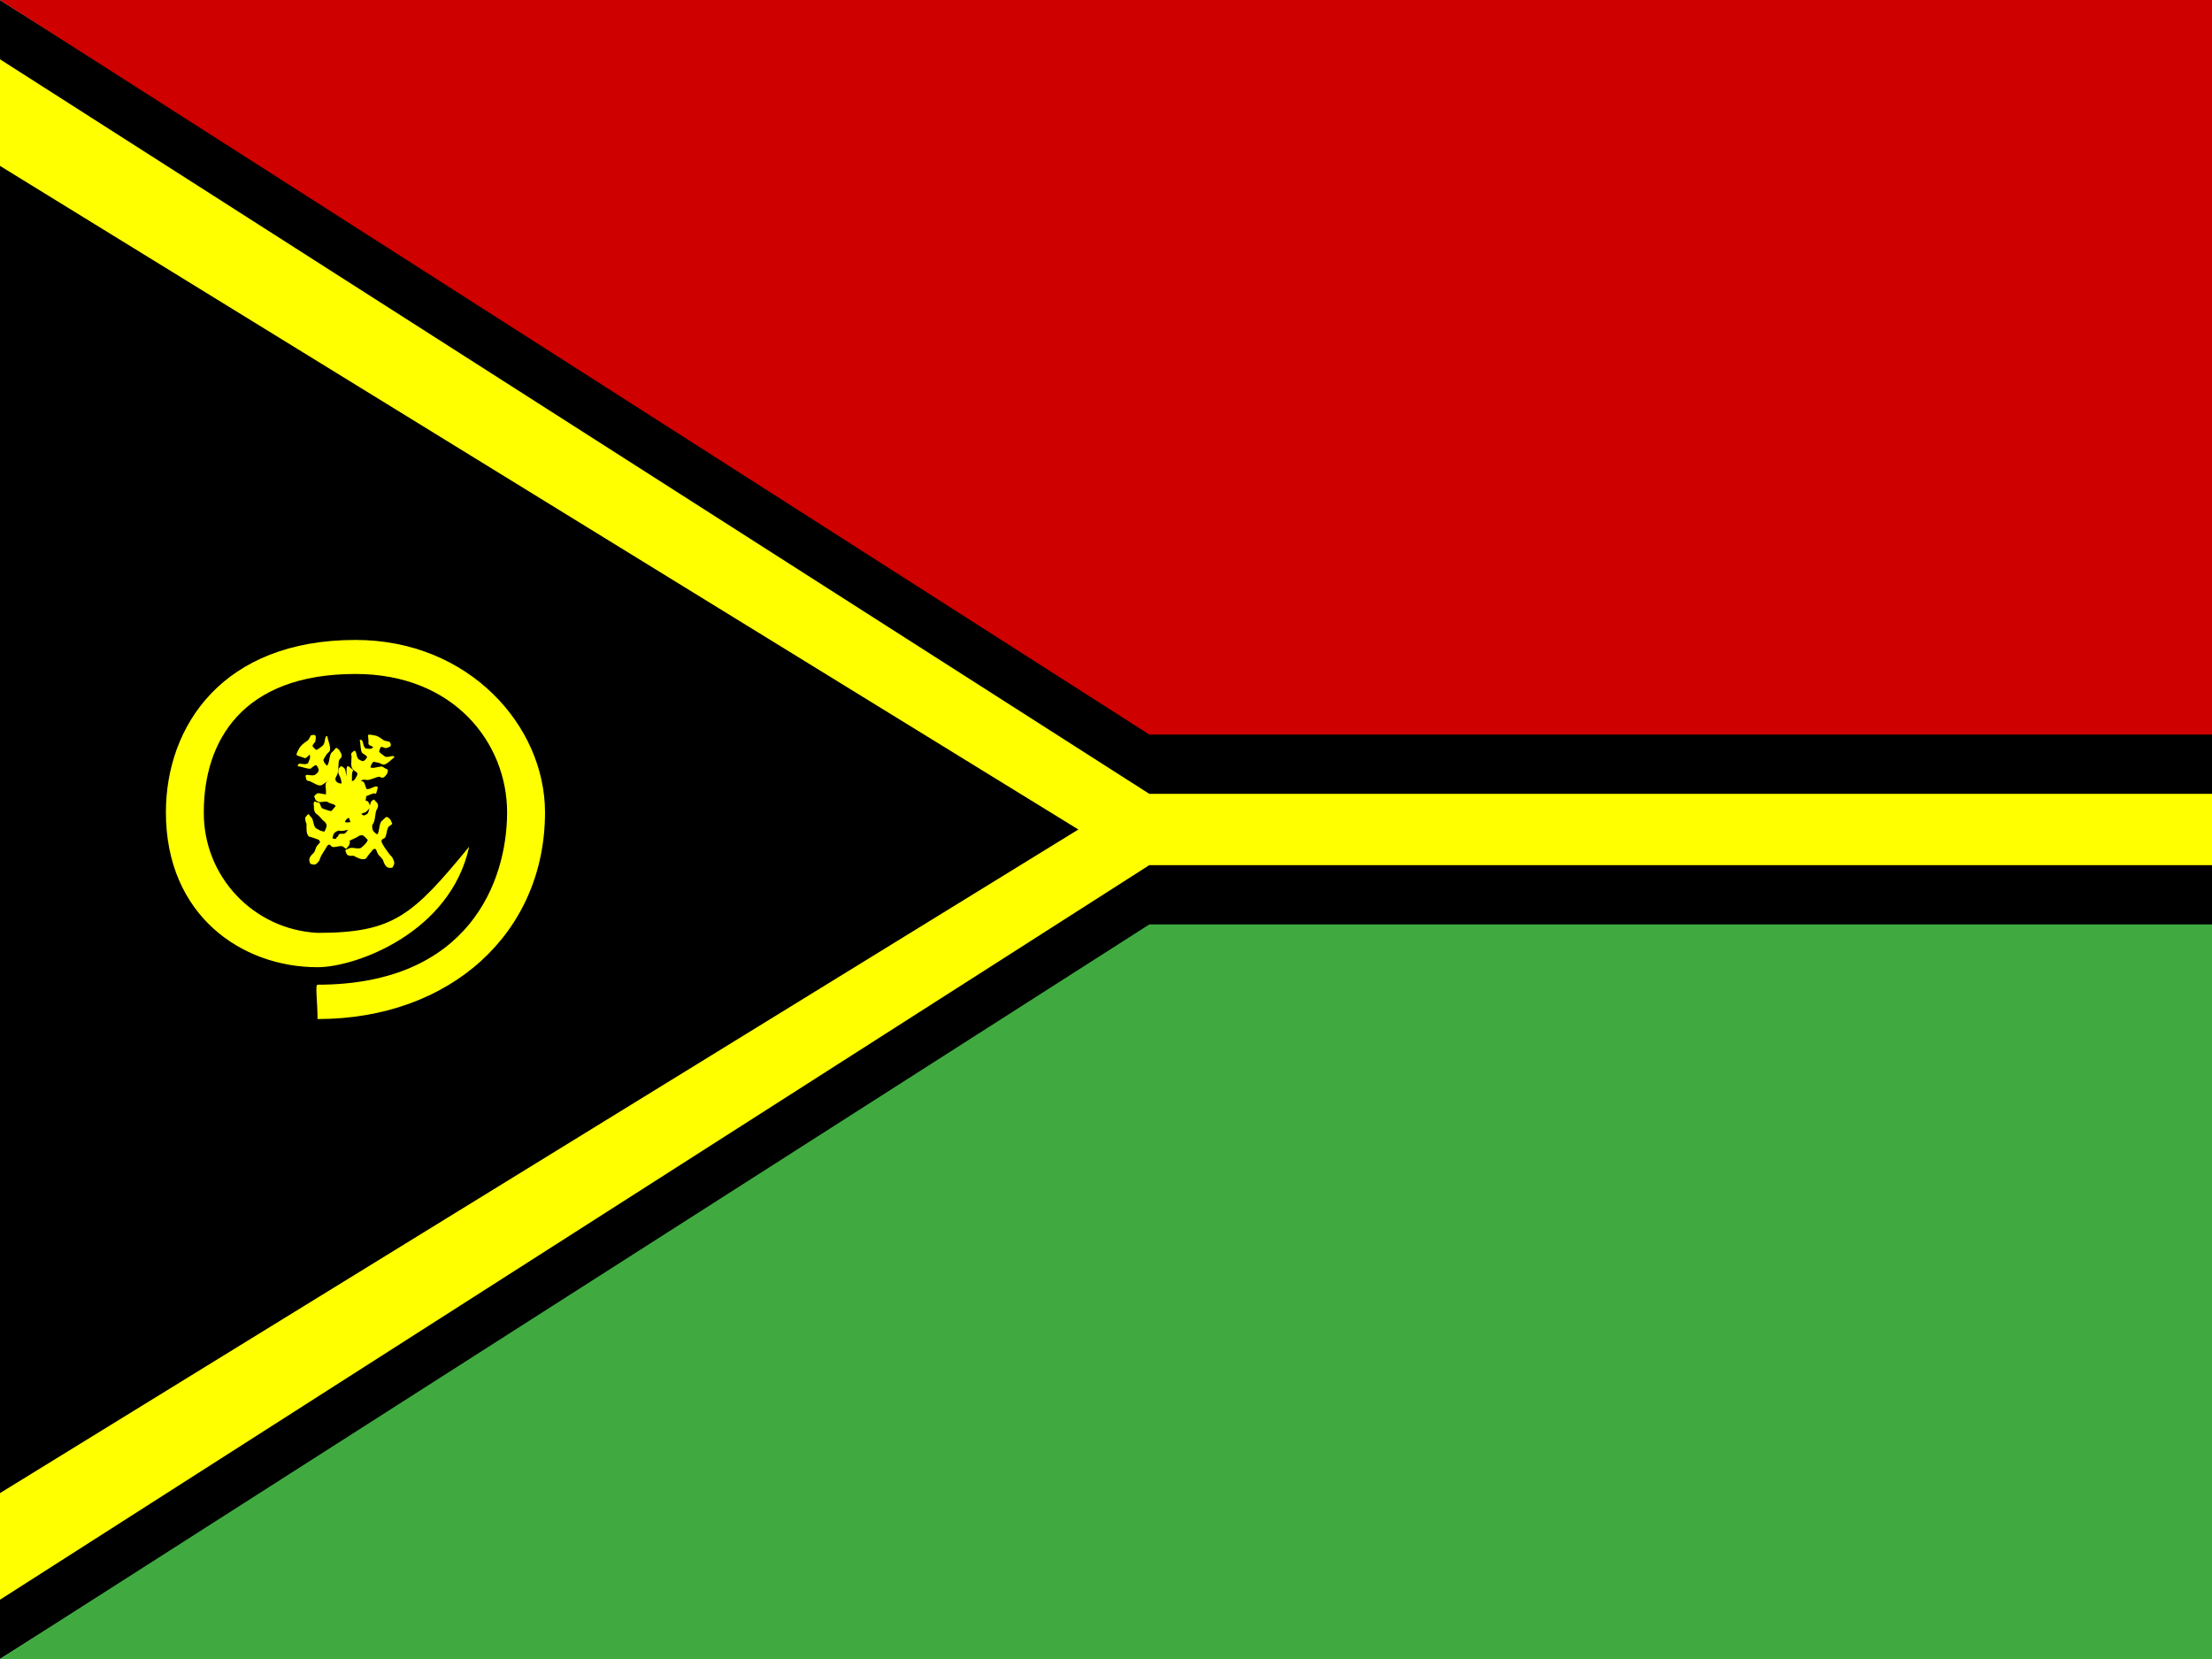
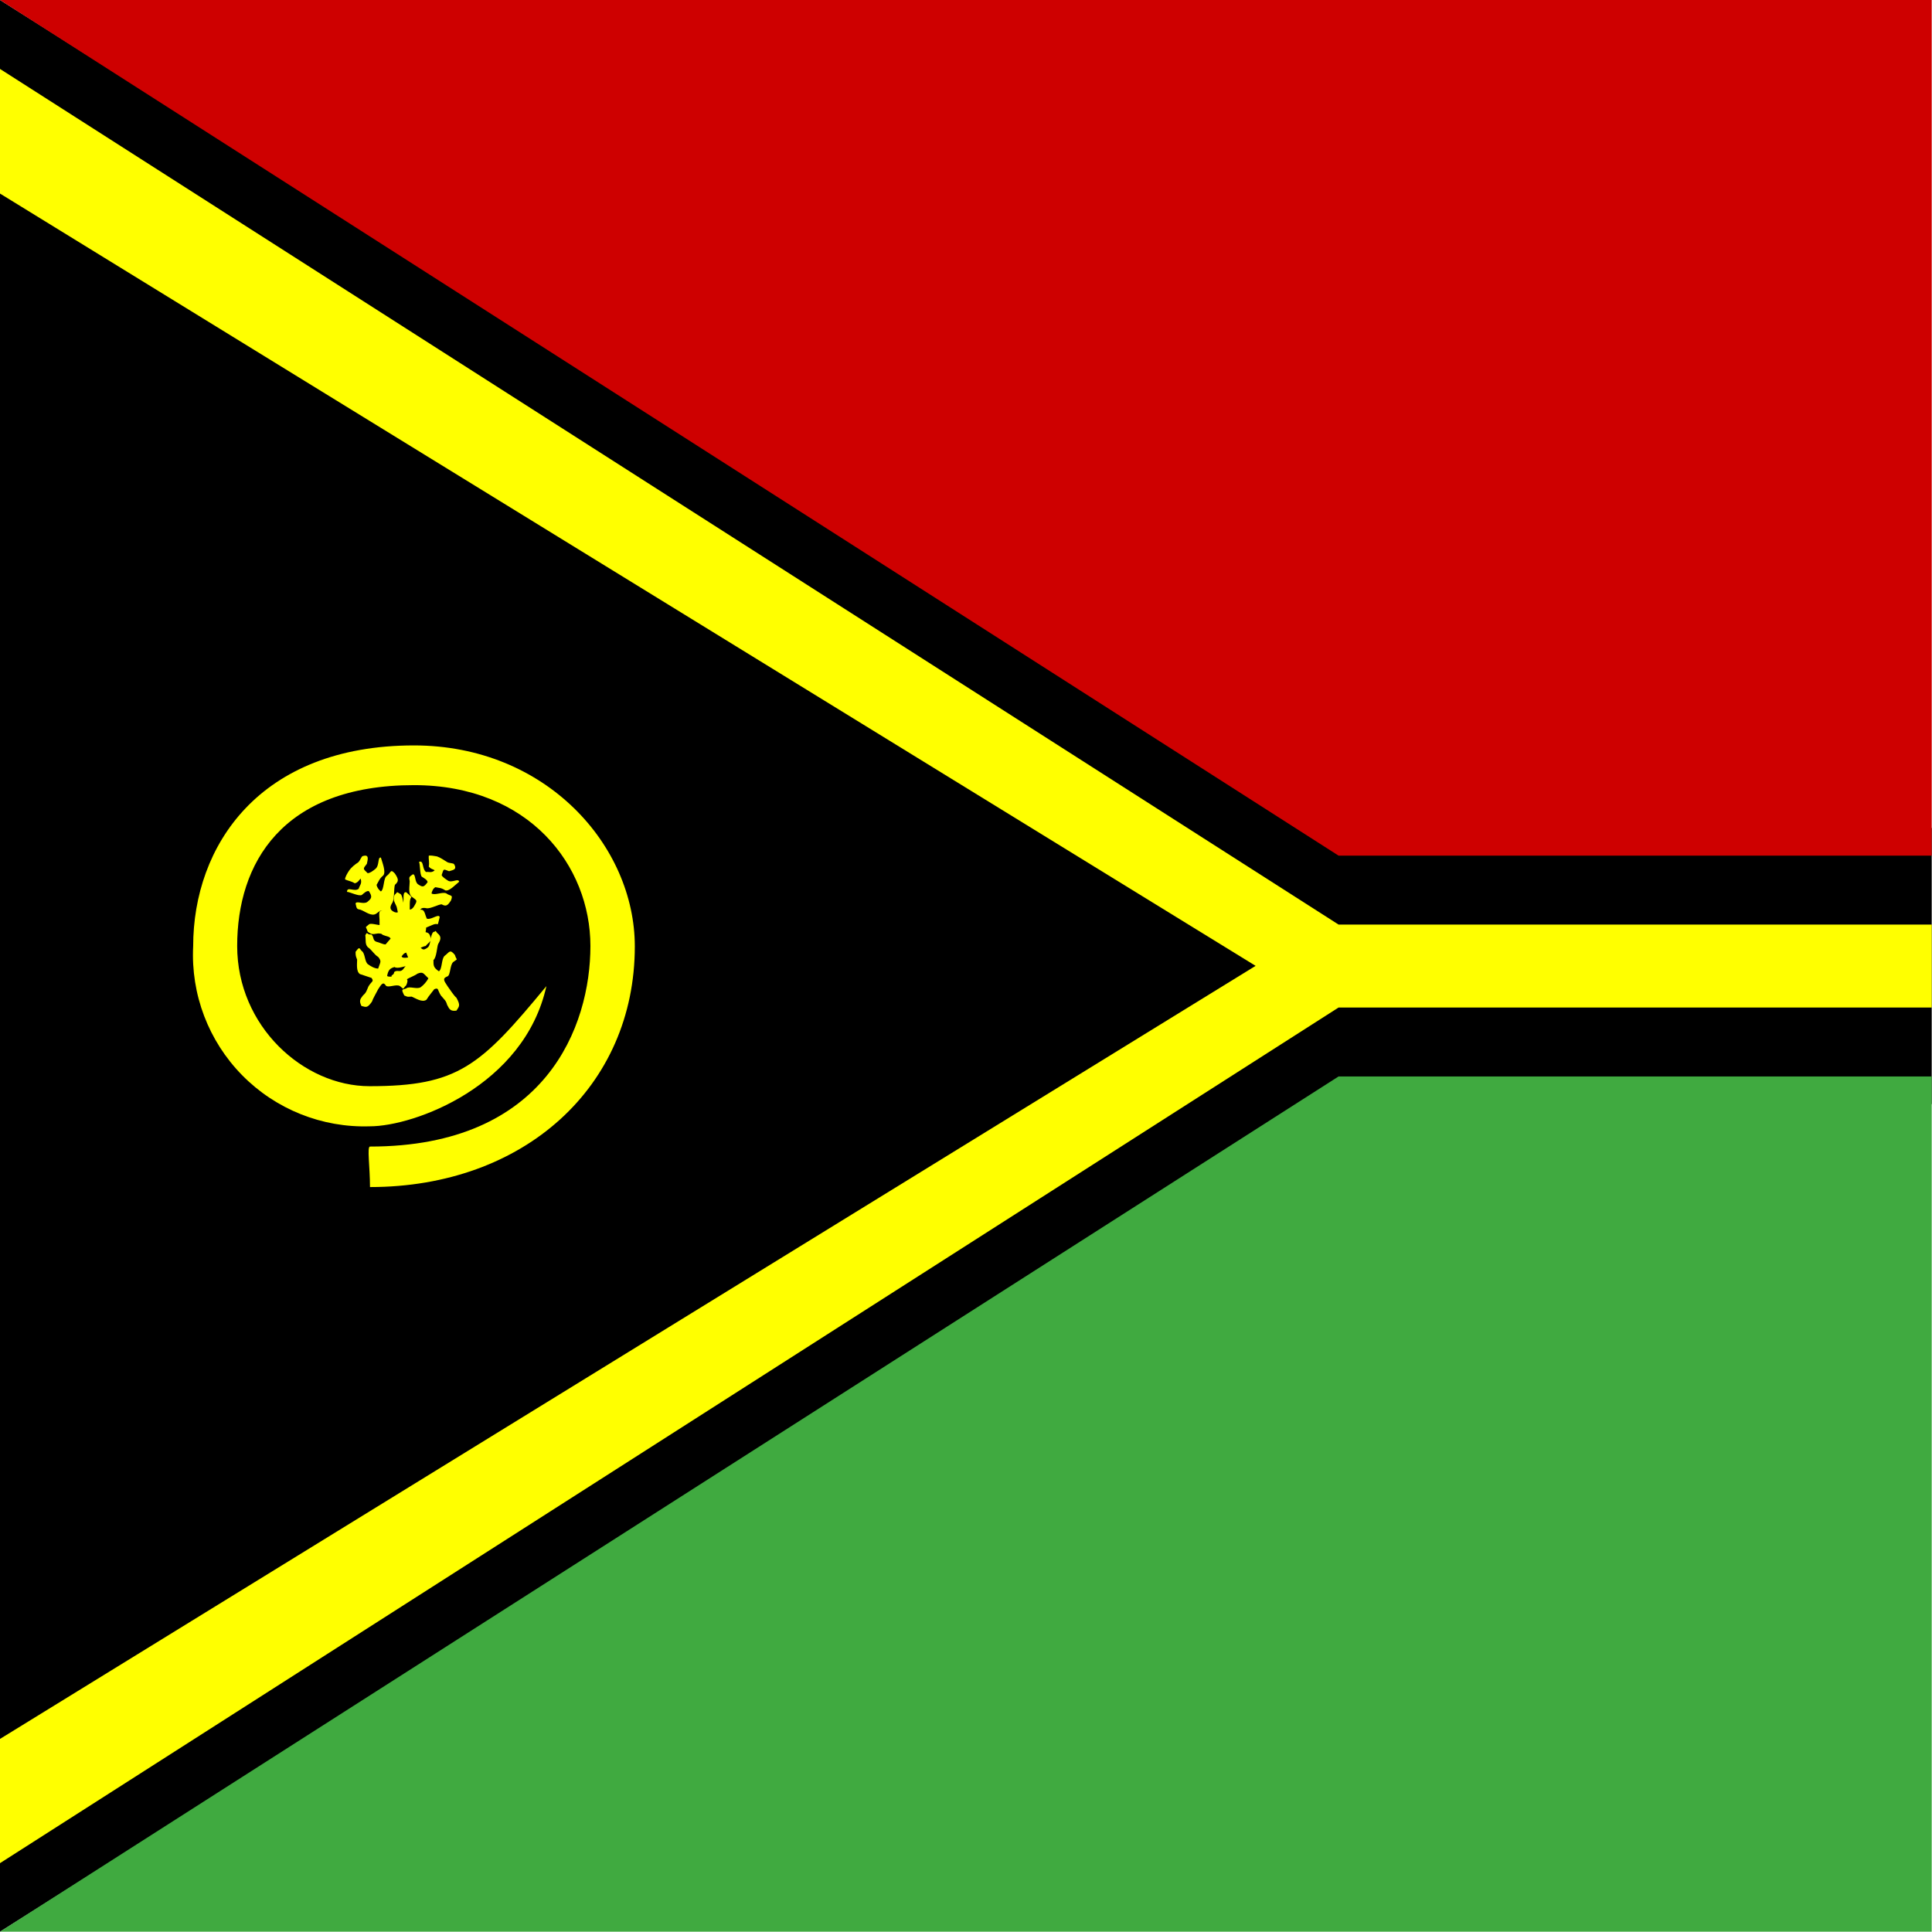
- <svg xmlns="http://www.w3.org/2000/svg" id="flag-icon-css-vu" viewBox="0 0 640 480">
+ <svg xmlns="http://www.w3.org/2000/svg" id="flag-icon-css-vu" viewBox="0 0 512 512">
  <defs>
    <clipPath id="a">
-       <path fill-opacity=".7" d="M0 0h682.7v512H0z" />
+       <path fill-opacity=".7" d="M0 0h496v496H0z" />
    </clipPath>
  </defs>
-   <g clip-path="url(#a)" transform="scale(.9375)">
+   <g clip-path="url(#a)" transform="scale(1.0321)">
    <g fill-rule="evenodd">
-       <path d="M0 0l347.4 219.4H768v73.2H347.4L0 512V0z" />
-       <path fill="#ff0" d="M0 493.7L354.7 267H768v-22H354.7L0 18.3v32.9L332.8 256 0 460.8v32.9z" />
-       <path fill="#40aa40" d="M0 512l354.7-226.7H768V512H0z" />
-       <path fill="#ce0000" d="M0 0l354.7 226.7H768V0H0z" />
-       <path fill="#ff0" d="M95.8 266.6c1.2.3 1.6.6 2.8-1.1.2-1 1-2.2 1.7-3.3.8-1.5 1.2-2 2-1 .6.7 2.8-.5 3.6.1 1.4 1 .6.8 1.7-.2.9-1.8.1-1.6-1-2.4-1-.6-3.1.6-4 0 .3-1.8.9-2 2-2.4.8.5 3.1-.4 3.8-.4 1 .2 2 .3 2.3-1.2.5-1 .3-.3-.2-1-.8-.7-3 .5-3.9 0-1-.9-.9-1.2-.2-2.6.8-.5 1.5-.3 2.6.4 1 .8 2.8-.7 3.8-.8.9-1 1.9-1.3 1.2-2.5-.3-1-.6-1-1.8-1.3-1.2-.8-2.8.7-3.3-.5 1-1.4 1.3-1.1 2.5-.3.8.2 3-1.1 3.8-1.2 1.1-.3.6 1 1.4-1.8-.3-1.2-2.3.7-3.4.4-1 .2-2-.2-2-1.4 0-1.5.8-1.6 1.9-1.4 1 .2 3.1-1 4-1 1 .6 1.5.4 2.4-1 .6-1.7-.1-1-1.3-2-.8-.5-3 .7-3.9.1.2-.6.5-1.4 1-1.7.9.2 1.6.2 2.7.8 1 .5 2.8-1.5 3.7-2.2-.2-1-2 .4-3-.3-.6-.5-1.5-1-1.7-1.5.6-1.7.3-1.6 2-1 .8-.3 2.3-.3 1.3-1.9-.2-.2-1-.2-1.8-.5-.9-.6-1.7-1.3-2.7-1.5-.7-.1-1.7-.4-2.2-.2 0 1 .2 1.6.1 2.8.5.7 1.3.7 1.5 1-.9.8-1.4.4-2.3.4-1.2-.7-.5-3.1-1.9-2.6.3.7.2 3.4.8 4 .6.4 1.4.8 1.5 1.3-1 1.5-1.3 1.4-2.5.7-1-.6-.6-2.8-1.5-2.7-1 .8-1 .7-.8 1.8 0 1.4-.5 3.4.7 4.2 1.3 1 1.5.8.4 2.7-.7.9-1.1.7-2 .3-.9-.6-.7-3-1.4-3.7-1.4-.8-.6-.8-1.7.2-.3 1.3 0 1.6.5 2.7.4.7.4 3 1.2 3.2 1.2.7 1.3.6-.2 2-1 0-1.6.3-2.4-.7-1-.8-.4-3.2-1.7-3.2-1.2.1-1.5.1-1.4 1.8.3 1.5-.3 3.8.9 4.7 1.1.5 1.8.4 2.2 1.1-.4.3-1 1.3-1.4 1.5-.8 0-1.6-.5-2.5-.7-1-.5-.5-1.4-1.4-2-1 .3-1-1-1.5.3.2 1.2-.2 2.6 1 3.4.8.5 1.5 1.7 2.4 2.3 1 1.2.6 1.4 0 3-.9.1-1.8-.5-2.7-1-.9-.7-.7-3-1.6-3.5-.7-.8-.5-1.4-1.7.2 0 1 .1 1.2.4 2 0 1-.2 3.2.8 3.9 1 .2 2.2.7 3 1 .8 1 .1.8-.8 2.2-.5 1.4-.5 1.7-1.4 2.4-.8 1-1 1.5-.4 2.8z" />
-       <path fill="#ff0" d="M121 267.9c.7-1.2 1.1-1.4 0-3.4-.8-.7-1.6-2-2.4-3.1-1-1.6-1.3-2.2 0-2.7.8-.3.6-3 1.5-3.7 1.4-1.1 1-.3.5-1.9-1.4-1.7-1.5-.8-2.7.2-1 .7-.7 3.5-1.5 4.2-1.6-1-1.6-1.8-1.5-3 .9-.7.9-3.6 1.2-4.3.6-1 1-2-.2-2.9-.8-1-.2-.4-1-.3-1 .7-.7 3.5-1.6 4.2-1.2.8-1.4.5-2.4-.8-.1-1 .3-1.7 1.4-2.6 1.1-.8.5-3.3.8-4.3-.6-1.4-.5-2.6-1.8-2.4-1 0-1.2.3-2 1.5-1.2 1-.4 3.2-1.8 3.2-.9-1.6-.4-1.8.8-2.8.5-.7.2-3.7.4-4.5.2-1.2 1-.2-1.1-2-1.2-.3-.2 2.6-1 3.6-.3 1.2-1 2-2 1.6-1.5-.6-1.2-1.5-.6-2.5s.3-3.8.7-4.7c1-1 1-1.4 0-3-1.3-1.4-1-.3-2.2.6-1 .7-.7 3.5-1.6 4.2-.5-.5-1-1-1.1-1.8.5-.8.7-1.6 1.8-2.5.8-.9-.4-3.5-.6-4.8-1-.2-.4 2.2-1.5 3-.7.5-1.4 1.2-2 1.2-1.3-1.3-1.4-1-.2-2.5.1-1 .7-2.5-1.2-2-.3 0-.5 1-1.1 1.6-1 .7-1.9 1.3-2.5 2.2-.4.7-1 1.7-1 2.3.8.5 1.5.5 2.6 1 .8-.2 1.2-1 1.5-1.1.3 1.2-.2 1.6-.5 2.6-1.2 1-3.2-.7-3.2 1 .8-.1 3.2 1 4 .7.6-.5 1.3-1.2 1.8-1 1 1.5.8 1.9-.3 2.8-1 .8-3-.4-3.1.5.3 1.4.2 1.4 1.3 1.6 1.3.5 2.9 1.9 4 1 1.5-1 1.5-1.3 2.7.6.6 1.1.3 1.5-.5 2.2-.9.8-3-.4-4 0-1.2 1.2-.9.4-.4 2 1 .8 1.4.7 2.7.5.8-.2 3 .8 3.4 0 1.1-1 1-1.1 1.7 1-.4 1.2-.3 1.8-1.6 2.3-1.1.8-3-.9-3.6.5-.4 1.4-.5 1.7 1.1 2.2 1.5.3 3.4 1.8 4.7 1 .9-1 1-1.8 1.9-2 .1.6.7 1.6.7 2.1-.2.9-1 1.5-1.6 2.4-.8.9-1.5 0-2.3.7-.1 1.1-1.4.6-.3 1.7 1 .2 2.3 1.2 3.4.4.9-.7 2.3-1 3.1-1.7 1.5-.6 1.5 0 2.8 1.2-.3 1-1.2 1.7-2 2.4-1 .7-3-.4-3.9.3-1 .5-1.4 0-.5 1.9 1 .5 1.2.3 2 .3 1 .5 2.8 1.6 3.9.8.6-1 1.6-2 2.2-2.8 1.1-.4.7.2 1.6 1.7 1.1 1.2 1.4 1.3 1.7 2.5.6 1.2 1 1.7 2.4 1.5z" />
-       <path fill="#ff0" d="M98 314.5c0-5.3-.8-10.6 0-10.6 46.8 0 58.5-32 58.5-53.2S140.3 208 109.7 208c-35 0-46.8 20.8-46.8 42.6A37 37 0 0 0 98 287.9c23.4 0 29.3-5.3 46.8-26.6-5.8 26.6-35 37.2-46.8 37.2-23.4 0-46.8-16-46.8-47.8 0-26.6 17.5-53.2 58.5-53.2 35.1 0 58.5 26.6 58.5 53.2 0 37.2-29.2 63.8-70.2 63.8z" />
+       <path d="M0 0l336.6 212.6h407.5v70.9H336.6L0 496V0z" />
+       <path fill="#ff0" d="M0 478.4l343.7-219.7h400.4v-21.3H343.7L0 17.7v32L322.4 248 0 446.5v31.8z" />
+       <path fill="#40aa40" d="M0 496l343.7-219.6h400.4V496H0z" />
+       <path fill="#ce0000" d="M0 0l343.7 219.7h400.4V0H0z" />
+       <path fill="#ff0" d="M92.8 258.3c1.2.3 1.5.6 2.7-1.1.3-.9 1-2 1.6-3.2.9-1.4 1.3-2 2-.9.6.6 2.7-.5 3.6.1 1.3 1 .5.8 1.6-.2.8-1.8 0-1.6-1.1-2.4-.8-.5-3 .6-3.8 0 .3-1.7.9-2 1.9-2.3.8.6 3-.4 3.8-.4 1 .2 1.8.3 2.1-1.1.5-1 .3-.3 0-1-1-.6-3 .5-3.9 0-1-.9-.9-1.2-.2-2.5.8-.5 1.4-.3 2.5.4 1 .7 2.7-.7 3.7-.8.8-1 1.8-1.3 1.2-2.4-.3-1-.6-1-1.8-1.3-1.2-.8-2.7.7-3.2-.5 1-1.3 1.3-1 2.5-.3.7.3 3-1 3.6-1.1 1.1-.3.6.9 1.3-1.8-.2-1-2.1.7-3.2.4-1 .2-1.9-.2-2-1.3 0-1.5.8-1.6 1.8-1.4 1 .2 3.1-1 3.9-1 1.1.6 1.5.4 2.4-1 .6-1.6-.1-1-1.2-1.8-.9-.5-3 .6-3.8 0 .1-.5.4-1.3 1-1.6.8.2 1.5.1 2.5.8 1 .4 2.7-1.5 3.6-2.2-.2-1-1.9.4-2.9-.3-.6-.4-1.4-.9-1.6-1.4.6-1.7.3-1.6 1.9-1 .8-.3 2.2-.3 1.3-1.8-.2-.3-1-.2-1.7-.5-1-.6-1.8-1.2-2.7-1.5-.6-.1-1.6-.3-2.1-.2-.1 1 .2 1.6 0 2.8.5.7 1.3.7 1.5 1-.9.7-1.3.3-2.2.4-1.1-.8-.5-3.1-1.8-2.6.3.7.2 3.3.7 3.8.6.4 1.4.8 1.5 1.4-1 1.4-1.3 1.3-2.4.6-1-.6-.6-2.7-1.4-2.6-1 .7-1 .7-.8 1.8 0 1.3-.5 3.2.6 4 1.3 1 1.5.8.4 2.6-.7.9-1.1.7-2 .3-.8-.6-.6-2.8-1.3-3.6-1.3-.7-.6-.7-1.6.2-.4 1.3-.1 1.6.4 2.7.4.6.4 3 1.2 3 1.2.8 1.2.6-.2 2-1 0-1.5.3-2.3-.7-1-.7-.4-3-1.7-3.1-1.2.1-1.4.1-1.3 1.7.2 1.5-.3 3.7.8 4.6 1.1.5 1.8.4 2.1 1l-1.3 1.5c-.7 0-1.5-.5-2.4-.7-1-.4-.5-1.3-1.3-1.9-1 .3-1-1-1.5.3.2 1.1-.2 2.5.9 3.2.8.6 1.5 1.8 2.4 2.3 1 1.2.5 1.4 0 3-.8 0-1.8-.5-2.6-1.1-.9-.6-.7-2.8-1.6-3.4-.7-.7-.5-1.3-1.6.2 0 1.1.1 1.2.4 2 0 1-.3 3 .7 3.7l3 1c.7 1 0 .8-.8 2.2-.6 1.4-.6 1.6-1.4 2.3-.8 1-1 1.4-.4 2.7z" />
+       <path fill="#ff0" d="M117.2 259.5c.7-1.1 1.1-1.3 0-3.3-.7-.6-1.5-1.9-2.3-3-1-1.5-1.3-2 0-2.5.8-.3.6-3 1.5-3.7 1.3-1 .9-.2.4-1.8-1.3-1.6-1.4-.7-2.6.2-.9.7-.6 3.4-1.5 4-1.5-1-1.4-1.6-1.4-2.9.8-.6.9-3.4 1.2-4.1.6-1 1-1.9-.2-2.8-.8-1-.2-.4-1-.3-.9.7-.6 3.4-1.5 4-1.2.9-1.4.5-2.4-.7 0-1 .4-1.6 1.4-2.5 1-.8.4-3.2.8-4.2-.6-1.3-.5-2.5-1.8-2.3-1 0-1.2.3-1.8 1.4-1.3 1-.5 3.2-1.8 3.2-.9-1.6-.5-1.8.7-2.7.5-.7.2-3.6.4-4.4.2-1.2 1-.2-1-2-1.2-.2-.3 2.6-1 3.6-.3 1.1-1 1.9-2 1.5-1.4-.6-1.2-1.4-.5-2.5.5-.9.3-3.6.6-4.5 1-.9 1-1.4 0-2.9-1.2-1.3-.9-.3-2.1.6-.9.6-.6 3.4-1.5 4-.5-.4-1-1-1.1-1.7.5-.8.7-1.6 1.7-2.4.8-.9-.3-3.5-.6-4.6-.9-.2-.3 2-1.4 2.9-.6.5-1.4 1.1-2 1.1-1.2-1.2-1.3-1-.2-2.4.2-1 .7-2.5-1-2-.4 0-.6 1-1.2 1.6-.9.6-1.8 1.3-2.4 2.2-.4.6-1 1.6-1 2.2.8.4 1.5.4 2.5 1 .9-.2 1.2-1 1.5-1.2.4 1.3-.2 1.6-.5 2.6-1.1.9-3-.7-3 .8.7 0 3 1.2 3.8.8.6-.5 1.2-1.1 1.8-1 1 1.5.7 1.9-.4 2.8-1 .7-2.8-.4-3 .4.3 1.4.3 1.4 1.3 1.6 1.3.5 2.8 1.8 4 1 1.4-1 1.3-1.3 2.6.5.5 1.1.2 1.5-.5 2.2-1 .7-3-.4-3.9 0-1.2 1.1-.9.3-.4 1.9 1 .8 1.3.7 2.5.5.8-.2 3 .8 3.4 0 1-1 1-1 1.7 1-.4 1.1-.4 1.7-1.6 2.2-1 .8-3-.8-3.5.5-.4 1.3-.5 1.6 1 2 1.5.4 3.3 1.9 4.6 1 .8-1 1-1.6 1.8-1.8l.8 2c-.3.8-1 1.4-1.6 2.3-.8.9-1.5 0-2.3.7 0 1-1.3.6-.3 1.6 1.1.3 2.3 1.2 3.3.4.9-.6 2.2-1 3-1.6 1.5-.6 1.5 0 2.8 1.2a7 7 0 0 1-2 2.3c-1 .6-2.9-.4-3.7.3-1 .4-1.4 0-.5 1.8 1 .5 1.1.3 1.9.3 1 .4 2.7 1.6 3.8.8.6-1 1.5-2 2-2.7 1.2-.5.8.2 1.7 1.6 1 1.2 1.3 1.3 1.6 2.4.6 1.2.9 1.7 2.4 1.5z" />
+       <path fill="#ff0" d="M95 304.7c0-5.1-.8-10.3 0-10.3 45.3 0 56.6-31 56.6-51.5 0-20.6-15.7-41.3-45.3-41.3-34 0-45.4 20.2-45.4 41.3 0 20.6 17 36 34 36 22.7 0 28.4-5.1 45.4-25.7-5.7 25.7-34 36-45.3 36A44 44 0 0 1 49.6 243c0-25.8 17-51.6 56.7-51.6 34 0 56.7 25.8 56.7 51.6 0 36-28.4 61.8-68 61.8z" />
    </g>
  </g>
</svg>
